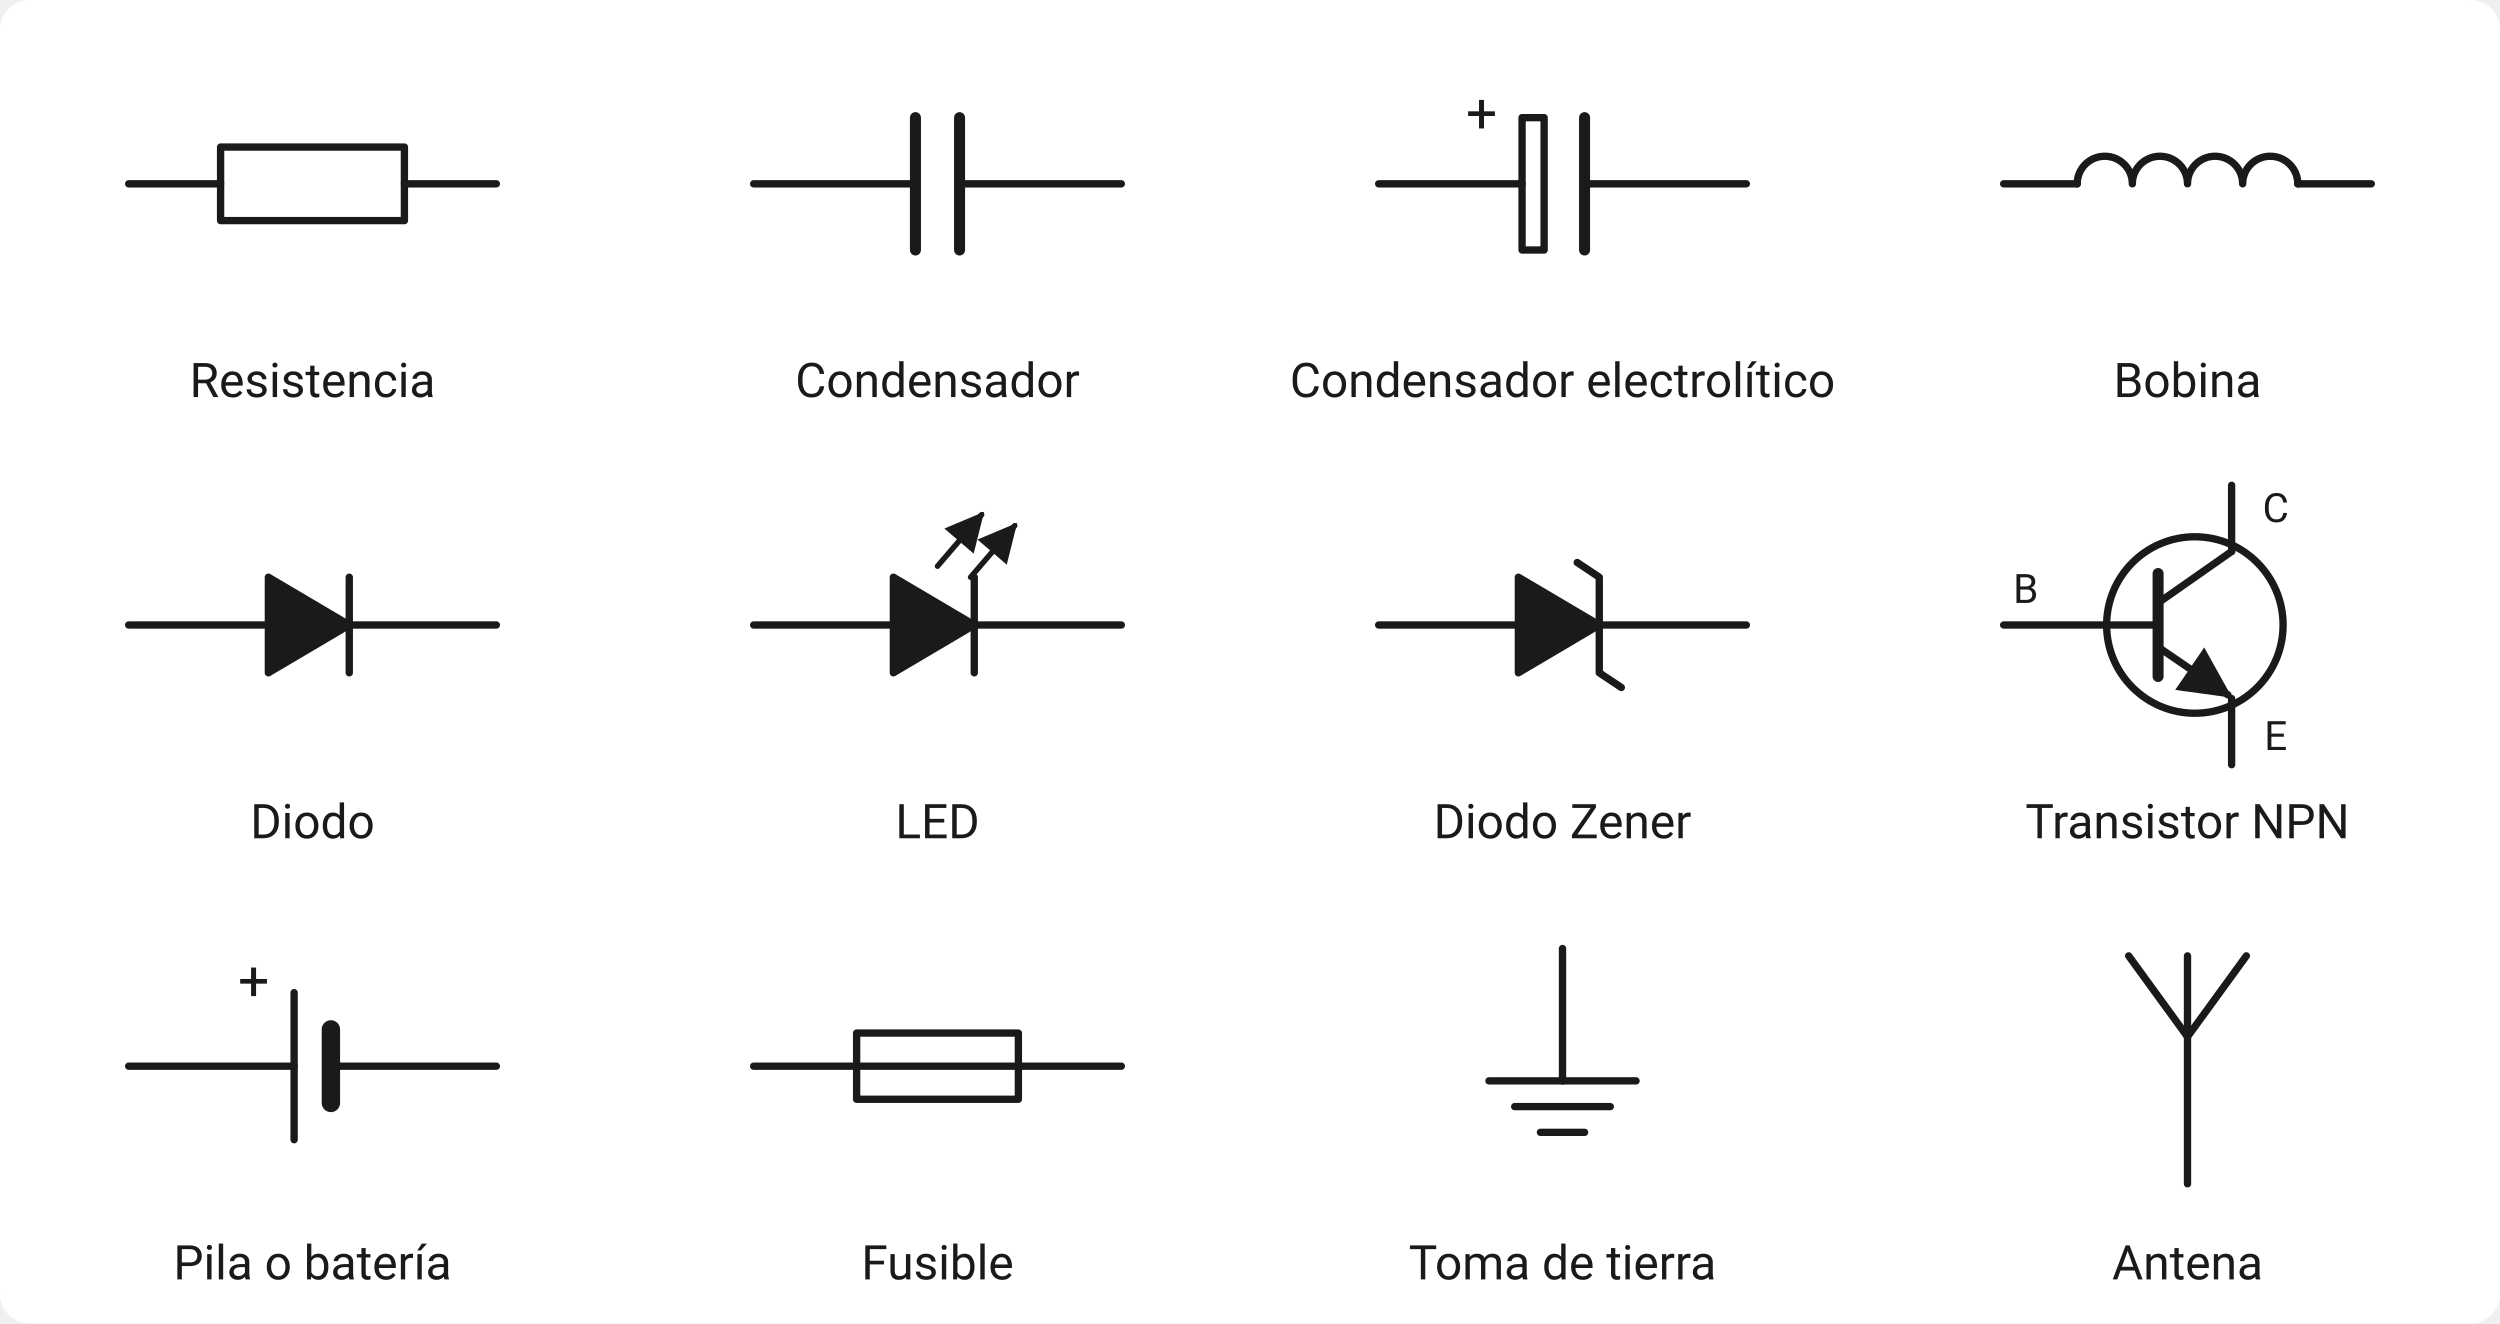
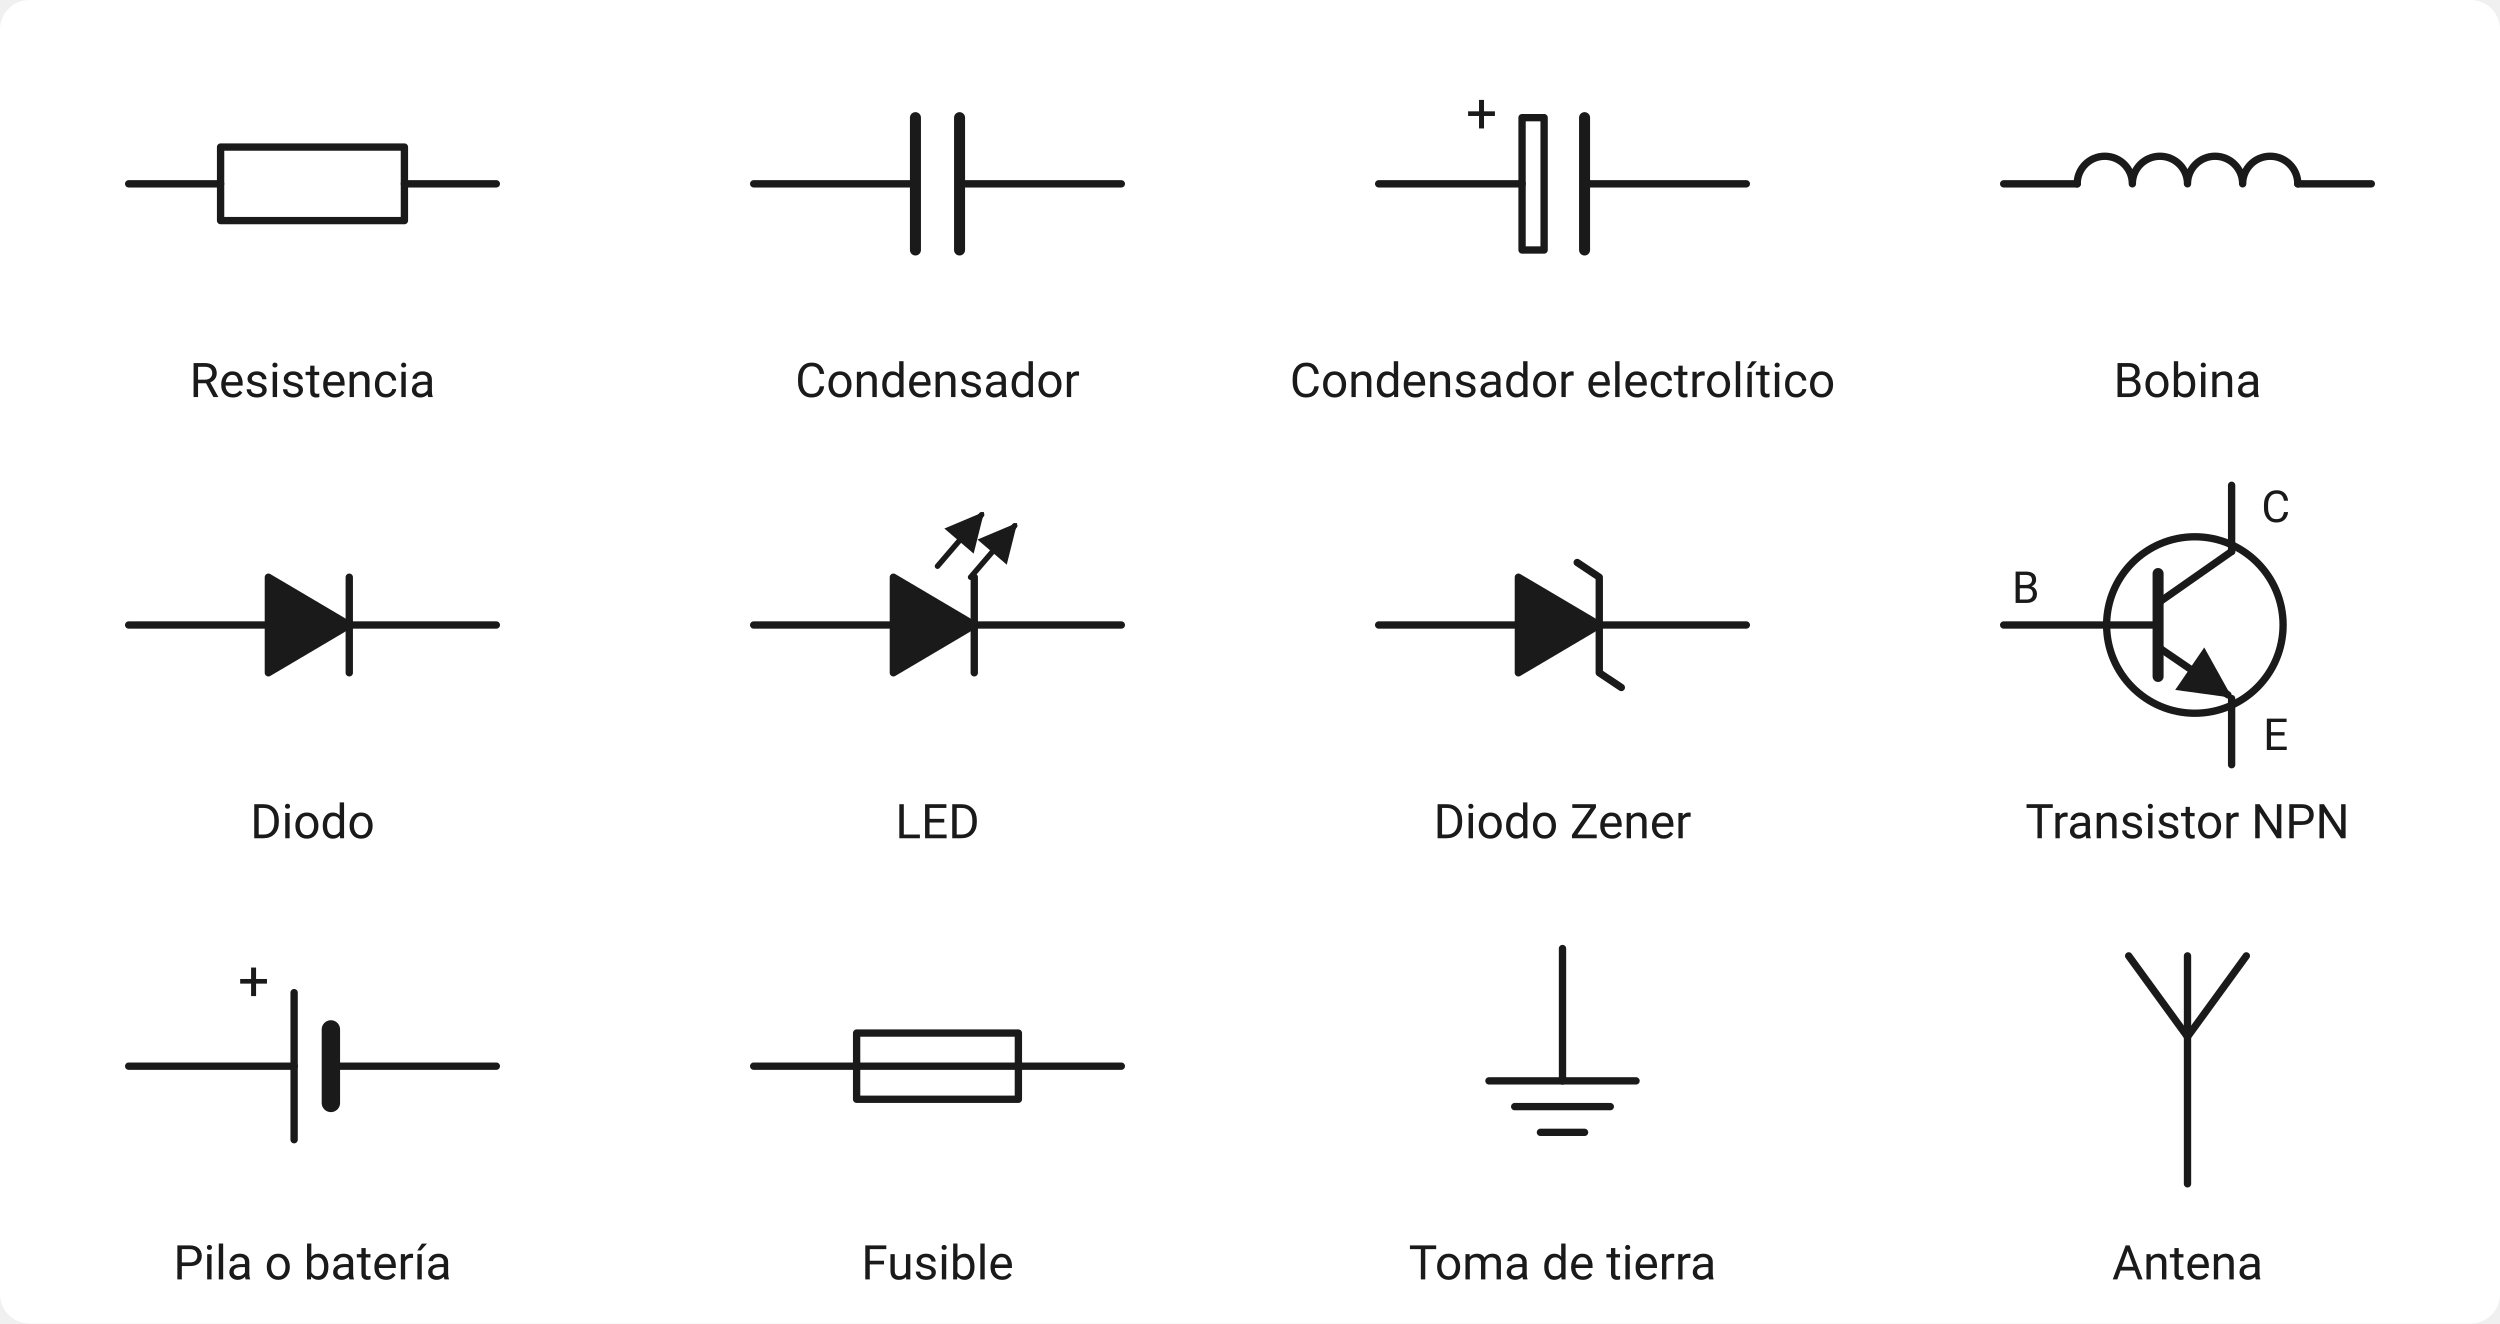
<svg xmlns="http://www.w3.org/2000/svg" viewBox="0 0 680 360" width="680" height="360" role="img" aria-labelledby="t">
  <defs>
    <marker id="flecha" viewBox="0 0 10 10" refX="9" refY="5" markerWidth="7" markerHeight="7" orient="auto-start-reverse">
      <path d="M0,0 L10,5 L0,10 z" fill="#1a1a1a" />
    </marker>
    <marker id="flecha-acc" viewBox="0 0 10 10" refX="9" refY="5" markerWidth="7" markerHeight="7" orient="auto-start-reverse">
      <path d="M0,0 L10,5 L0,10 z" fill="#1565c0" />
    </marker>
  </defs>
  <rect width="100%" height="100%" rx="8" fill="#ffffff" />
  <g fill="none" stroke="#1a1a1a" stroke-width="2" stroke-linecap="round" stroke-linejoin="round" font-family="system-ui, -apple-system, 'Segoe UI', Roboto, sans-serif">
    <line x1="35.0" y1="50" x2="60.0" y2="50" />
    <rect x="60.0" y="40" width="50" height="20" />
    <line x1="110.0" y1="50" x2="135.0" y2="50" />
    <text x="85.0" y="108" font-size="13" text-anchor="middle" fill="#1a1a1a" stroke="none">Resistencia</text>
    <line x1="205.0" y1="50" x2="249.0" y2="50" />
    <line x1="261.0" y1="50" x2="305.0" y2="50" />
    <g stroke-width="3">
      <line x1="249.0" y1="32" x2="249.0" y2="68" />
      <line x1="261.0" y1="32" x2="261.0" y2="68" />
    </g>
    <text x="255.0" y="108" font-size="13" text-anchor="middle" fill="#1a1a1a" stroke="none">Condensador</text>
    <line x1="375.0" y1="50" x2="414.0" y2="50" />
    <rect x="414.0" y="32" width="6" height="36" />
    <line x1="431.0" y1="32" x2="431.0" y2="68" stroke-width="3" />
    <line x1="431.0" y1="50" x2="475.0" y2="50" />
    <text x="403.0" y="36" font-size="15" text-anchor="middle" fill="#1a1a1a" stroke="none">+</text>
    <text x="425.0" y="108" font-size="13" text-anchor="middle" fill="#1a1a1a" stroke="none">Condensador electrolítico</text>
    <line x1="545.0" y1="50" x2="565.0" y2="50" />
    <path d="M565.0,50 a7.5,7.5 0 0 1 15,0 a7.5,7.5 0 0 1 15,0 a7.5,7.5 0 0 1 15,0 a7.5,7.5 0 0 1 15,0" />
    <line x1="625.0" y1="50" x2="645.0" y2="50" />
    <text x="595.0" y="108" font-size="13" text-anchor="middle" fill="#1a1a1a" stroke="none">Bobina</text>
    <line x1="35.0" y1="170" x2="73.0" y2="170" />
    <path d="M73.0,157 L73.0,183 L95.0,170 z" fill="#1a1a1a" />
    <line x1="95.0" y1="157" x2="95.0" y2="183" />
    <line x1="95.0" y1="170" x2="135.0" y2="170" />
    <text x="85.0" y="228" font-size="13" text-anchor="middle" fill="#1a1a1a" stroke="none">Diodo</text>
    <line x1="205.0" y1="170" x2="243.0" y2="170" />
    <path d="M243.0,157 L243.0,183 L265.0,170 z" fill="#1a1a1a" />
    <line x1="265.0" y1="157" x2="265.0" y2="183" />
    <line x1="265.0" y1="170" x2="305.0" y2="170" />
    <line x1="255.0" y1="154" x2="267.0" y2="140" marker-end="url(#flecha)" stroke-width="1.5" />
    <line x1="264.0" y1="157" x2="276.0" y2="143" marker-end="url(#flecha)" stroke-width="1.5" />
    <text x="255.0" y="228" font-size="13" text-anchor="middle" fill="#1a1a1a" stroke="none">LED</text>
    <line x1="375.0" y1="170" x2="413.0" y2="170" />
    <path d="M413.0,157 L413.0,183 L435.0,170 z" fill="#1a1a1a" />
    <path d="M429.0,153 L435.0,157 L435.0,183 L441.0,187" />
    <line x1="435.0" y1="170" x2="475.0" y2="170" />
    <text x="425.0" y="228" font-size="13" text-anchor="middle" fill="#1a1a1a" stroke="none">Diodo Zener</text>
    <circle cx="597.0" cy="170" r="24" />
    <line x1="545.0" y1="170" x2="587.0" y2="170" />
    <line x1="587.0" y1="156" x2="587.0" y2="184" stroke-width="3" />
    <line x1="587.0" y1="164" x2="607.0" y2="150" />
    <line x1="607.0" y1="150" x2="607.0" y2="132" />
    <line x1="587.0" y1="176" x2="606.0" y2="189" marker-end="url(#flecha)" />
    <line x1="607.0" y1="190" x2="607.0" y2="208" />
-     <text x="551.0" y="164" font-size="11" text-anchor="middle" fill="#1a1a1a" stroke="none">B</text>
-     <text x="619.0" y="142" font-size="11" text-anchor="middle" fill="#1a1a1a" stroke="none">C</text>
-     <text x="619.0" y="204" font-size="11" text-anchor="middle" fill="#1a1a1a" stroke="none">E</text>
+     <text x="551.0" y="164" font-size="12" text-anchor="middle" fill="#1a1a1a" stroke="none">B</text>
+     <text x="619.0" y="142" font-size="12" text-anchor="middle" fill="#1a1a1a" stroke="none">C</text>
+     <text x="619.0" y="204" font-size="12" text-anchor="middle" fill="#1a1a1a" stroke="none">E</text>
    <text x="595.0" y="228" font-size="13" text-anchor="middle" fill="#1a1a1a" stroke="none">Transistor NPN</text>
    <line x1="35.0" y1="290" x2="80.0" y2="290" />
    <line x1="80.0" y1="270" x2="80.0" y2="310" />
    <line x1="90.0" y1="280" x2="90.0" y2="300" stroke-width="5" />
    <line x1="90.0" y1="290" x2="135.0" y2="290" />
    <text x="69.0" y="272" font-size="15" text-anchor="middle" fill="#1a1a1a" stroke="none">+</text>
    <text x="85.0" y="348" font-size="13" text-anchor="middle" fill="#1a1a1a" stroke="none">Pila o batería</text>
    <line x1="205.0" y1="290" x2="305.0" y2="290" />
    <rect x="233.0" y="281" width="44" height="18" />
    <text x="255.0" y="348" font-size="13" text-anchor="middle" fill="#1a1a1a" stroke="none">Fusible</text>
    <line x1="425.0" y1="258" x2="425.0" y2="294" />
    <line x1="405.0" y1="294" x2="445.0" y2="294" />
    <line x1="412.0" y1="301" x2="438.0" y2="301" />
    <line x1="419.0" y1="308" x2="431.0" y2="308" />
    <text x="425.0" y="348" font-size="13" text-anchor="middle" fill="#1a1a1a" stroke="none">Toma de tierra</text>
    <line x1="595.0" y1="322" x2="595.0" y2="260" />
    <path d="M579.0,260 L595.0,282 L611.0,260" />
    <text x="595.0" y="348" font-size="13" text-anchor="middle" fill="#1a1a1a" stroke="none">Antena</text>
  </g>
</svg>
